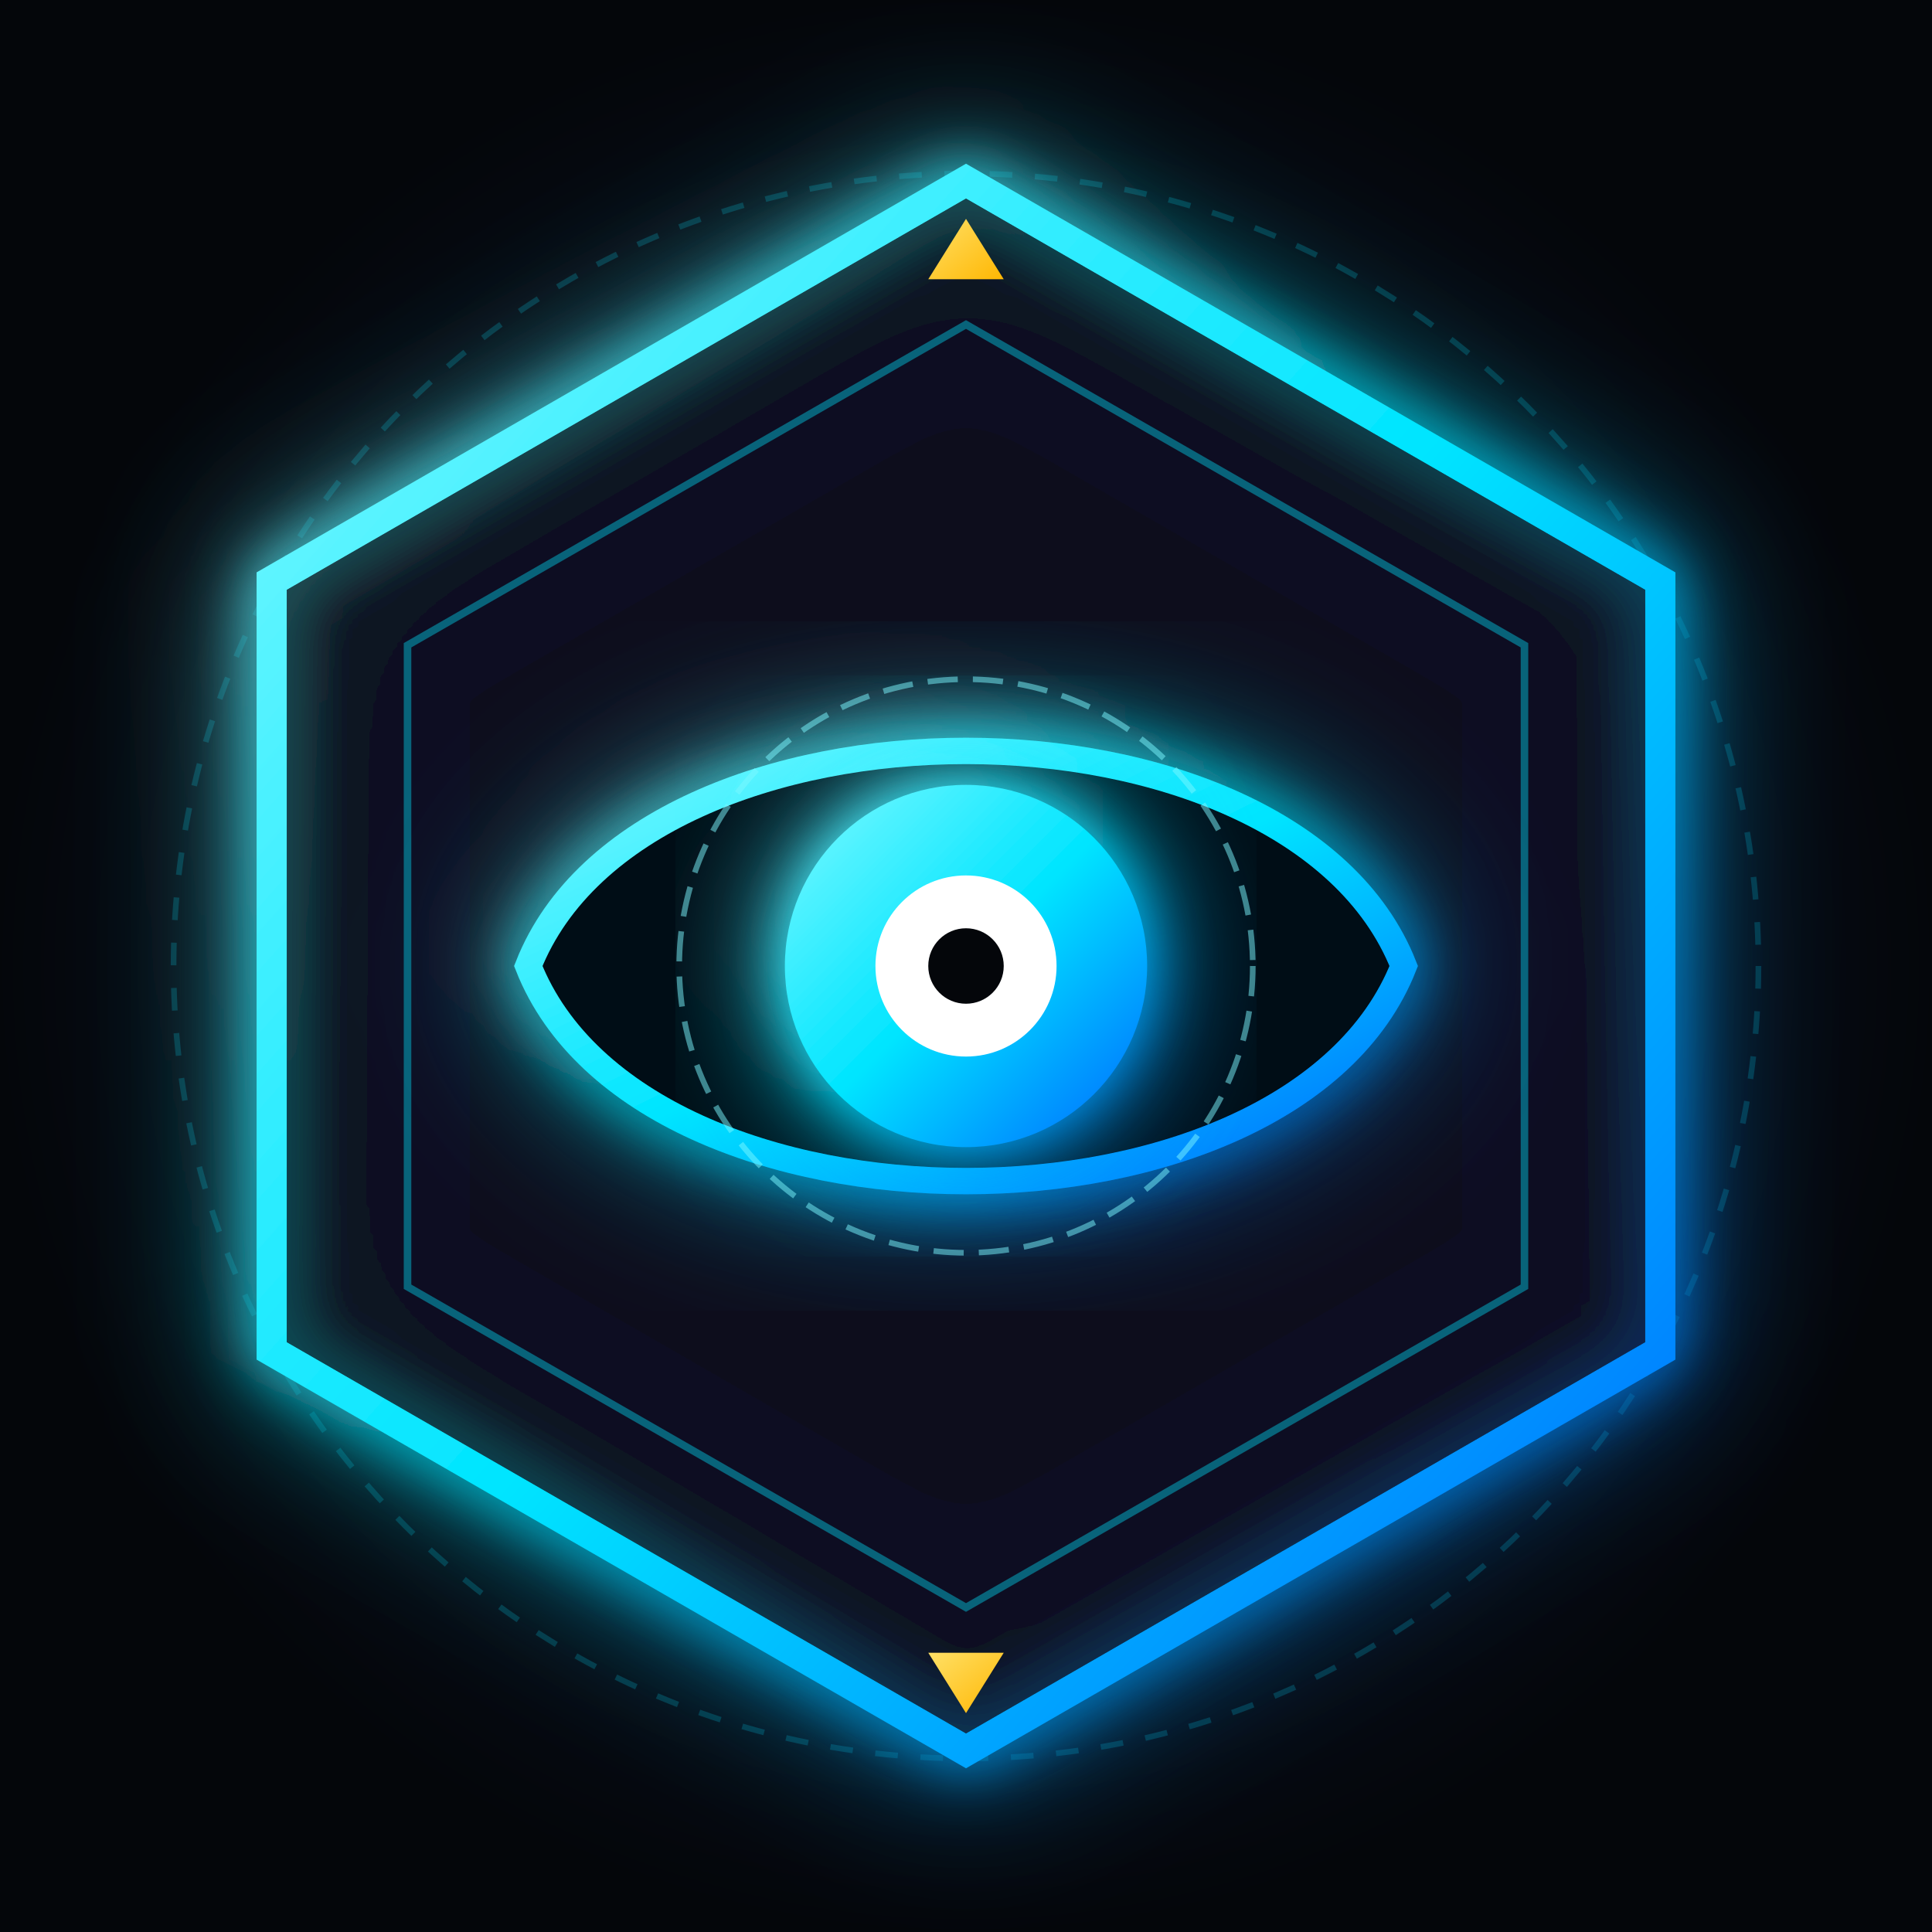
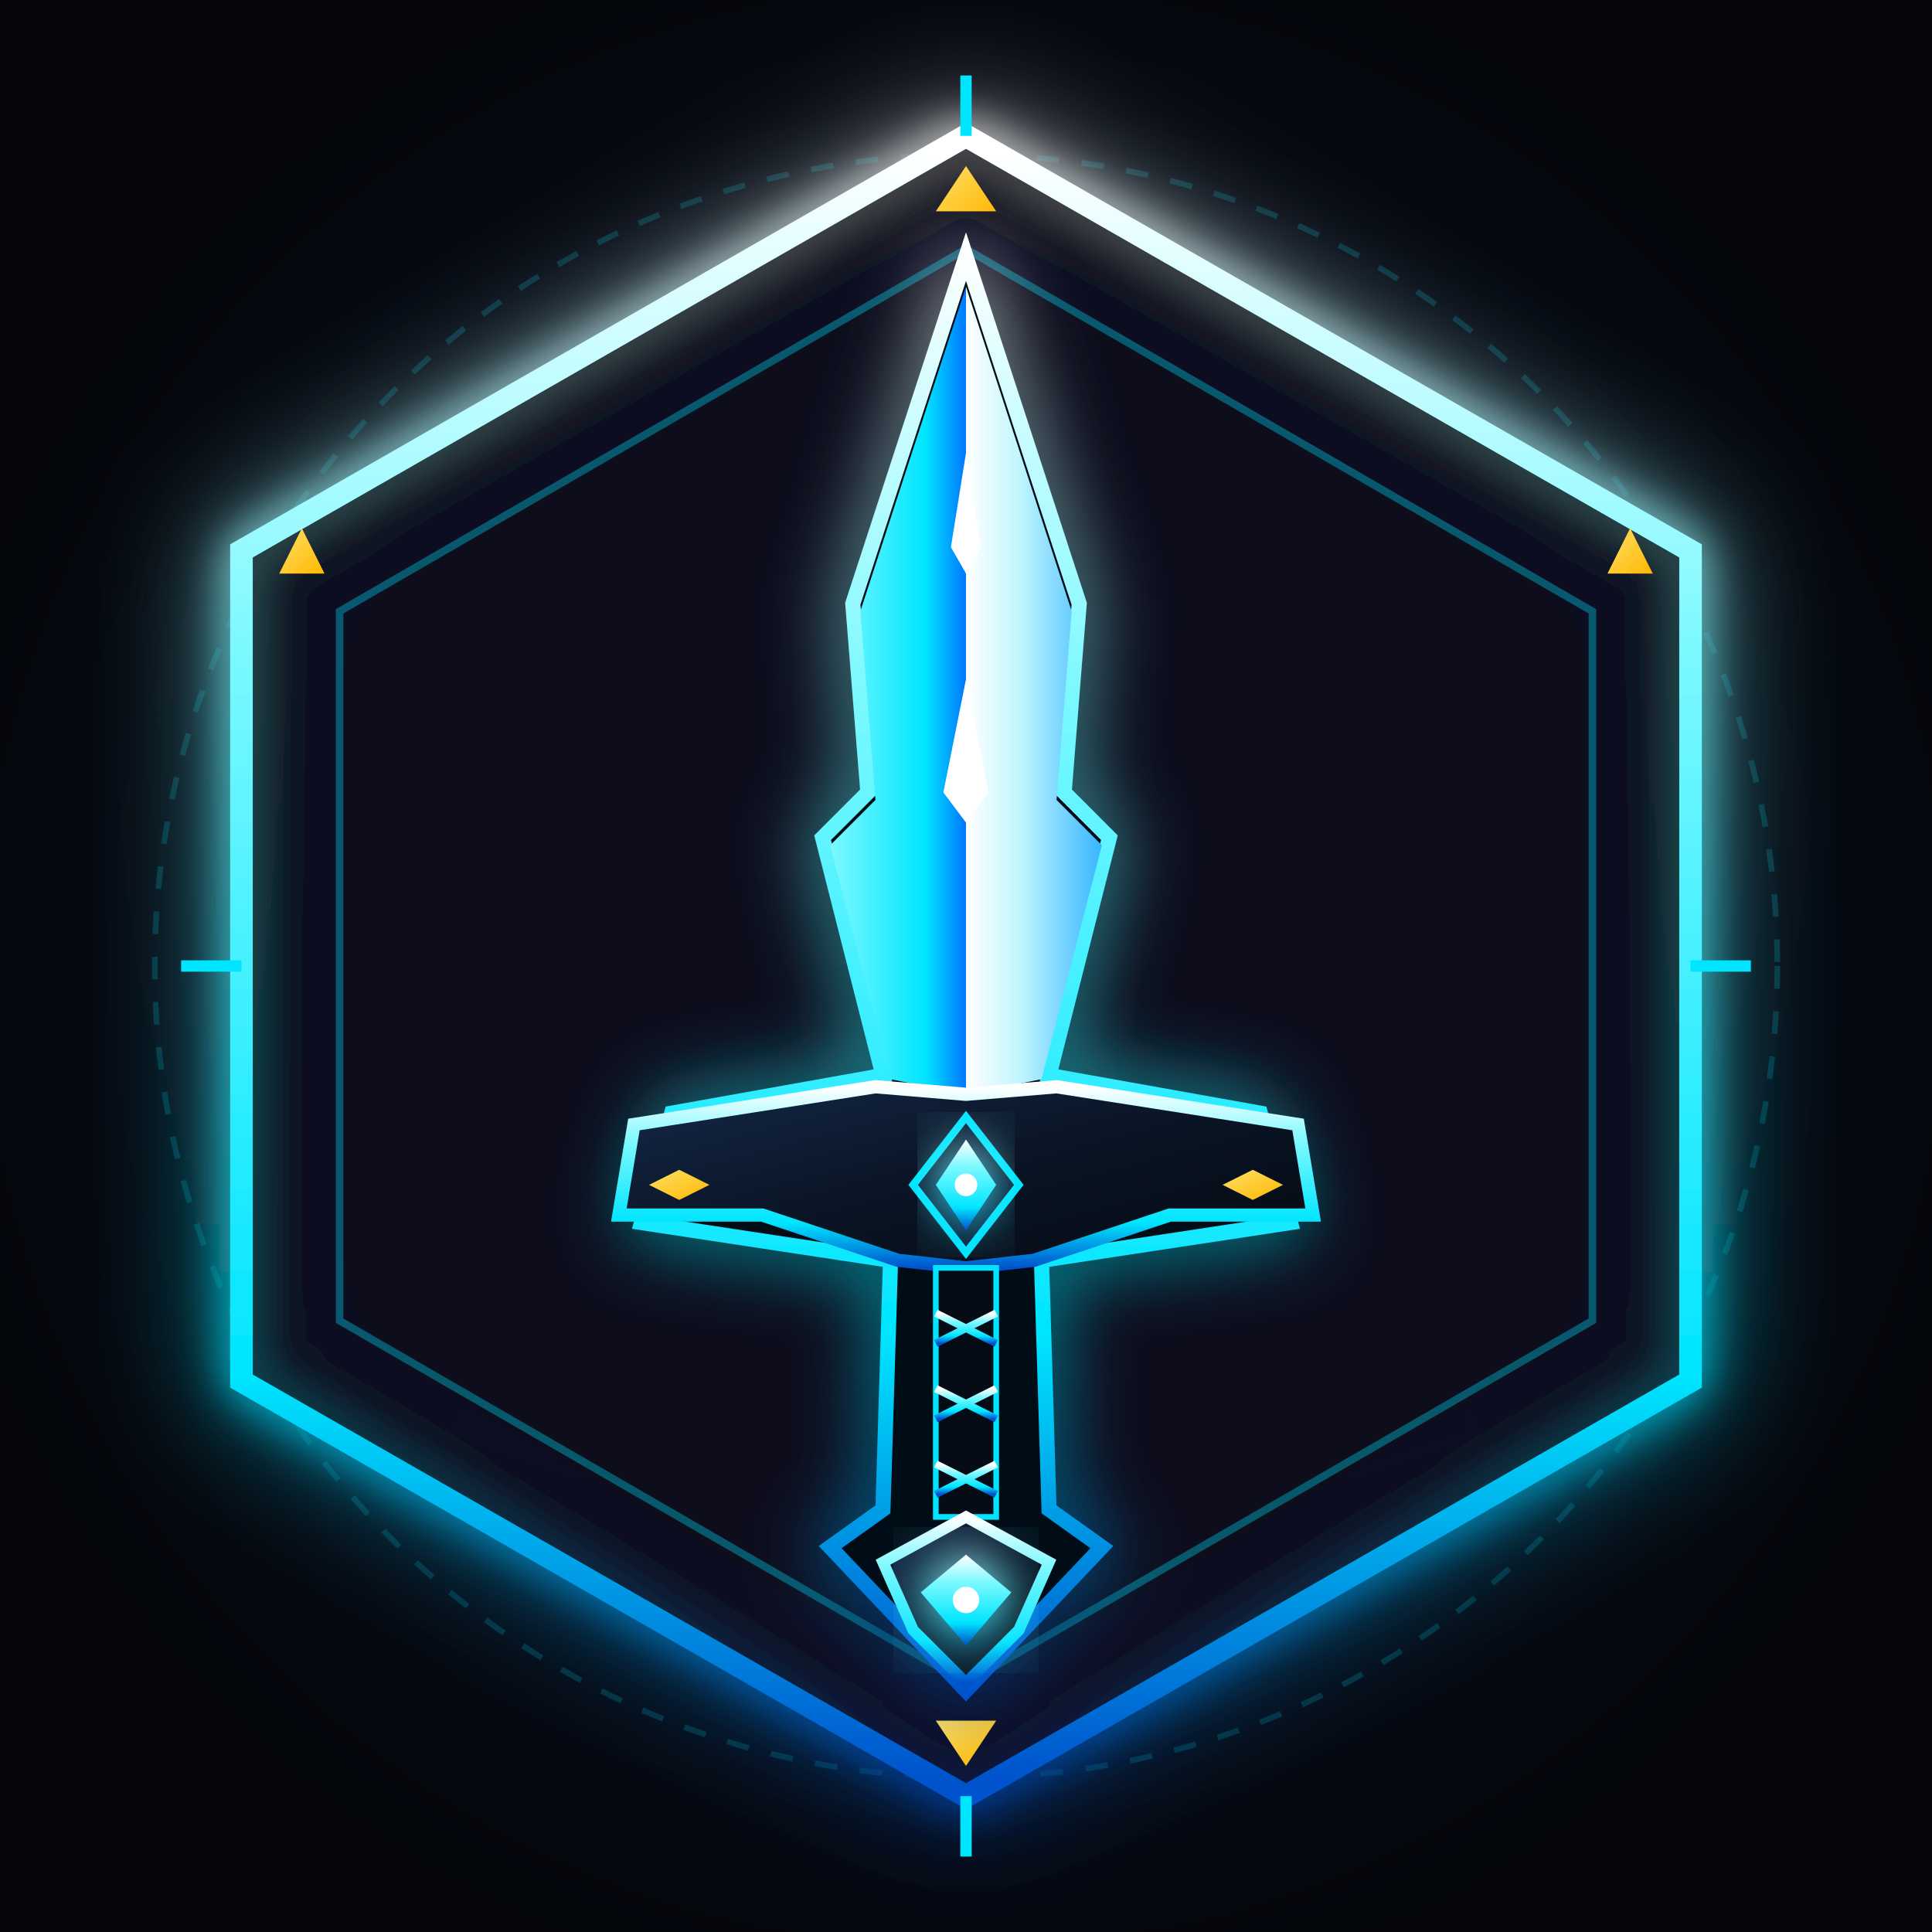
<svg xmlns="http://www.w3.org/2000/svg" viewBox="0 0 512 512" width="512" height="512">
  <defs>
-     <radialGradient id="bgGrad" cx="50%" cy="50%" r="50%">
-       <stop offset="0%" stop-color="#0E1A30" />
-       <stop offset="70%" stop-color="#070D18" />
+     <radialGradient id="bgGrad" cx="50%" cy="50%" r="55%">
+       <stop offset="0%" stop-color="#0E1A32" />
+       <stop offset="60%" stop-color="#070D1A" />
      <stop offset="100%" stop-color="#04060A" />
    </radialGradient>
    <filter id="neonGlow" x="-30%" y="-30%" width="160%" height="160%">
-       <feGaussianBlur stdDeviation="8" result="blur1" />
-       <feGaussianBlur stdDeviation="18" result="blur2" />
+       <feGaussianBlur stdDeviation="6" result="blur1" />
+       <feGaussianBlur stdDeviation="15" result="blur2" />
      <feMerge>
        <feMergeNode in="blur2" />
        <feMergeNode in="blur1" />
        <feMergeNode in="SourceGraphic" />
      </feMerge>
    </filter>
-     <linearGradient id="coreCyan" x1="0%" y1="0%" x2="100%" y2="100%">
+     <filter id="bladeGlow" x="-40%" y="-40%" width="180%" height="180%">
+       <feGaussianBlur stdDeviation="10" result="blur" />
+       <feMerge>
+         <feMergeNode in="blur" />
+         <feMergeNode in="SourceGraphic" />
+       </feMerge>
+     </filter>
+     <linearGradient id="bladeLeft" x1="0%" y1="0%" x2="100%" y2="0%">
      <stop offset="0%" stop-color="#7DF9FF" />
-       <stop offset="50%" stop-color="#00E5FF" />
-       <stop offset="100%" stop-color="#0066FF" />
+       <stop offset="70%" stop-color="#00E5FF" />
+       <stop offset="100%" stop-color="#0077FF" />
+     </linearGradient>
+     <linearGradient id="bladeRight" x1="0%" y1="0%" x2="100%" y2="0%">
+       <stop offset="0%" stop-color="#FFFFFF" />
+       <stop offset="40%" stop-color="#C0F5FE" />
+       <stop offset="100%" stop-color="#38B6FF" />
+     </linearGradient>
+     <linearGradient id="bladeCore" x1="0%" y1="0%" x2="0%" y2="100%">
+       <stop offset="0%" stop-color="#FFFFFF" />
+       <stop offset="30%" stop-color="#7DF9FF" />
+       <stop offset="75%" stop-color="#00E5FF" />
+       <stop offset="100%" stop-color="#0052CC" />
+     </linearGradient>
+     <linearGradient id="guardGrad" x1="0%" y1="0%" x2="100%" y2="100%">
+       <stop offset="0%" stop-color="#142848" />
+       <stop offset="50%" stop-color="#0A1424" />
+       <stop offset="100%" stop-color="#050A12" />
    </linearGradient>
    <linearGradient id="goldGrad" x1="0%" y1="0%" x2="100%" y2="100%">
      <stop offset="0%" stop-color="#FFE066" />
      <stop offset="100%" stop-color="#FFB703" />
    </linearGradient>
+     <linearGradient id="daggerGrad" x1="0%" y1="0%" x2="100%" y2="100%">
+       <stop offset="0%" stop-color="#7DF9FF" stop-opacity="0.85" />
+       <stop offset="100%" stop-color="#0055D4" stop-opacity="0.25" />
+     </linearGradient>
  </defs>
  <rect width="512" height="512" fill="url(#bgGrad)" />
-   <circle cx="256" cy="256" r="210" fill="none" stroke="#00E5FF" stroke-width="1.5" stroke-opacity="0.2" stroke-dasharray="6 6" />
-   <circle cx="256" cy="256" r="150" fill="none" stroke="#00E5FF" stroke-width="1.5" stroke-opacity="0.15" />
-   <polygon points="256,48 440,154 440,358 256,464 72,358 72,154" fill="#0A111F" fill-opacity="0.85" stroke="url(#coreCyan)" stroke-width="8" filter="url(#neonGlow)" />
-   <polygon points="256,86 404,171 404,341 256,426 108,341 108,171" fill="none" stroke="#00E5FF" stroke-width="2" stroke-opacity="0.4" />
-   <path d="M140,256 C170,180 342,180 372,256 C342,332 170,332 140,256 Z" fill="#040812" stroke="url(#coreCyan)" stroke-width="7" filter="url(#neonGlow)" />
-   <circle cx="256" cy="256" r="48" fill="url(#coreCyan)" filter="url(#neonGlow)" />
-   <circle cx="256" cy="256" r="24" fill="#FFFFFF" />
-   <circle cx="256" cy="256" r="10" fill="#04060A" />
-   <line x1="256" y1="90" x2="256" y2="170" stroke="url(#coreCyan)" stroke-width="4" stroke-linecap="square" />
-   <line x1="256" y1="342" x2="256" y2="422" stroke="url(#coreCyan)" stroke-width="4" stroke-linecap="square" />
-   <line x1="112" y1="256" x2="182" y2="256" stroke="url(#coreCyan)" stroke-width="4" stroke-linecap="square" />
-   <line x1="330" y1="256" x2="400" y2="256" stroke="url(#coreCyan)" stroke-width="4" stroke-linecap="square" />
-   <polygon points="256,58 266,74 246,74" fill="url(#goldGrad)" />
-   <polygon points="256,454 266,438 246,438" fill="url(#goldGrad)" />
-   <circle cx="256" cy="256" r="76" fill="none" stroke="#7DF9FF" stroke-width="1.5" stroke-opacity="0.5" stroke-dasharray="8 4" />
+   <circle cx="256" cy="256" r="215" fill="none" stroke="#00E5FF" stroke-width="1.5" stroke-opacity="0.18" stroke-dasharray="6 6" />
+   <circle cx="256" cy="256" r="165" fill="none" stroke="#00E5FF" stroke-width="1" stroke-opacity="0.12" />
+   <circle cx="256" cy="256" r="115" fill="none" stroke="#00E5FF" stroke-width="1.5" stroke-opacity="0.15" stroke-dasharray="4 8" />
+   <path d="M120,380 L180,260 L230,285 L165,395 Z" fill="url(#daggerGrad)" stroke="#00E5FF" stroke-width="1.5" stroke-opacity="0.4" />
+   <path d="M392,380 L332,260 L282,285 L347,395 Z" fill="url(#daggerGrad)" stroke="#00E5FF" stroke-width="1.5" stroke-opacity="0.4" />
+   <polygon points="256,36 448,146 448,366 256,476 64,366 64,146" fill="#080E1C" fill-opacity="0.88" stroke="url(#bladeCore)" stroke-width="6" filter="url(#neonGlow)" />
+   <polygon points="256,66 422,162 422,350 256,446 90,350 90,162" fill="none" stroke="#00E5FF" stroke-width="2" stroke-opacity="0.35" />
+   <polygon points="256,44 264,56 248,56" fill="url(#goldGrad)" />
+   <polygon points="256,468 264,456 248,456" fill="url(#goldGrad)" />
+   <polygon points="74,152 86,152 80,140" fill="url(#goldGrad)" />
+   <polygon points="438,152 426,152 432,140" fill="url(#goldGrad)" />
+   <path d="M256,68 L286,160 L282,210 L294,222 L278,285 L334,295 L342,324 L276,334 L278,400 L292,410 L256,448 L220,410 L234,400 L236,334 L170,324 L178,295 L234,285 L218,222 L230,210 L226,160 Z" fill="#040A18" stroke="url(#bladeCore)" stroke-width="4" filter="url(#bladeGlow)" />
+   <polygon points="256,76 228,162 232,212 220,224 236,286 256,290" fill="url(#bladeLeft)" />
+   <polygon points="256,76 284,162 280,212 292,224 276,286 256,290" fill="url(#bladeRight)" />
+   <line x1="256" y1="90" x2="256" y2="284" stroke="#FFFFFF" stroke-width="4.5" stroke-linecap="round" filter="url(#bladeGlow)" />
+   <line x1="256" y1="105" x2="256" y2="270" stroke="#7DF9FF" stroke-width="8" stroke-opacity="0.6" stroke-linecap="round" filter="url(#neonGlow)" />
+   <polygon points="256,120 252,145 256,152 260,145" fill="#FFFFFF" />
+   <polygon points="256,180 250,210 256,218 262,210" fill="#FFFFFF" />
+   <path d="M256,290 L280,288 L344,298 L348,322 L310,322 L274,334 L256,336 L238,334 L202,322 L164,322 L168,298 L232,288 Z" fill="url(#guardGrad)" stroke="url(#bladeCore)" stroke-width="3.5" />
+   <polygon points="256,296 270,314 256,332 242,314" fill="#0A1830" stroke="#00E5FF" stroke-width="2" />
+   <polygon points="256,302 264,314 256,326 248,314" fill="url(#bladeCore)" filter="url(#neonGlow)" />
+   <circle cx="256" cy="314" r="3" fill="#FFFFFF" />
+   <polygon points="180,310 188,314 180,318 172,314" fill="url(#goldGrad)" />
+   <polygon points="332,310 340,314 332,318 324,314" fill="url(#goldGrad)" />
+   <rect x="248" y="336" width="16" height="66" fill="#060C16" stroke="#00E5FF" stroke-width="1.5" />
+   <line x1="248" y1="348" x2="264" y2="356" stroke="url(#bladeCore)" stroke-width="2" />
+   <line x1="264" y1="348" x2="248" y2="356" stroke="url(#bladeCore)" stroke-width="2" />
+   <line x1="248" y1="368" x2="264" y2="376" stroke="url(#bladeCore)" stroke-width="2" />
+   <line x1="264" y1="368" x2="248" y2="376" stroke="url(#bladeCore)" stroke-width="2" />
+   <line x1="248" y1="388" x2="264" y2="396" stroke="url(#bladeCore)" stroke-width="2" />
+   <line x1="264" y1="388" x2="248" y2="396" stroke="url(#bladeCore)" stroke-width="2" />
+   <polygon points="256,402 278,414 270,432 256,446 242,432 234,414" fill="url(#guardGrad)" stroke="url(#bladeCore)" stroke-width="3" />
+   <polygon points="256,412 268,422 256,436 244,422" fill="url(#bladeCore)" filter="url(#neonGlow)" />
+   <circle cx="256" cy="424" r="3.5" fill="#FFFFFF" />
+   <line x1="256" y1="20" x2="256" y2="36" stroke="#00E5FF" stroke-width="3" />
+   <line x1="256" y1="476" x2="256" y2="492" stroke="#00E5FF" stroke-width="3" />
+   <line x1="48" y1="256" x2="64" y2="256" stroke="#00E5FF" stroke-width="3" />
+   <line x1="448" y1="256" x2="464" y2="256" stroke="#00E5FF" stroke-width="3" />
</svg>
